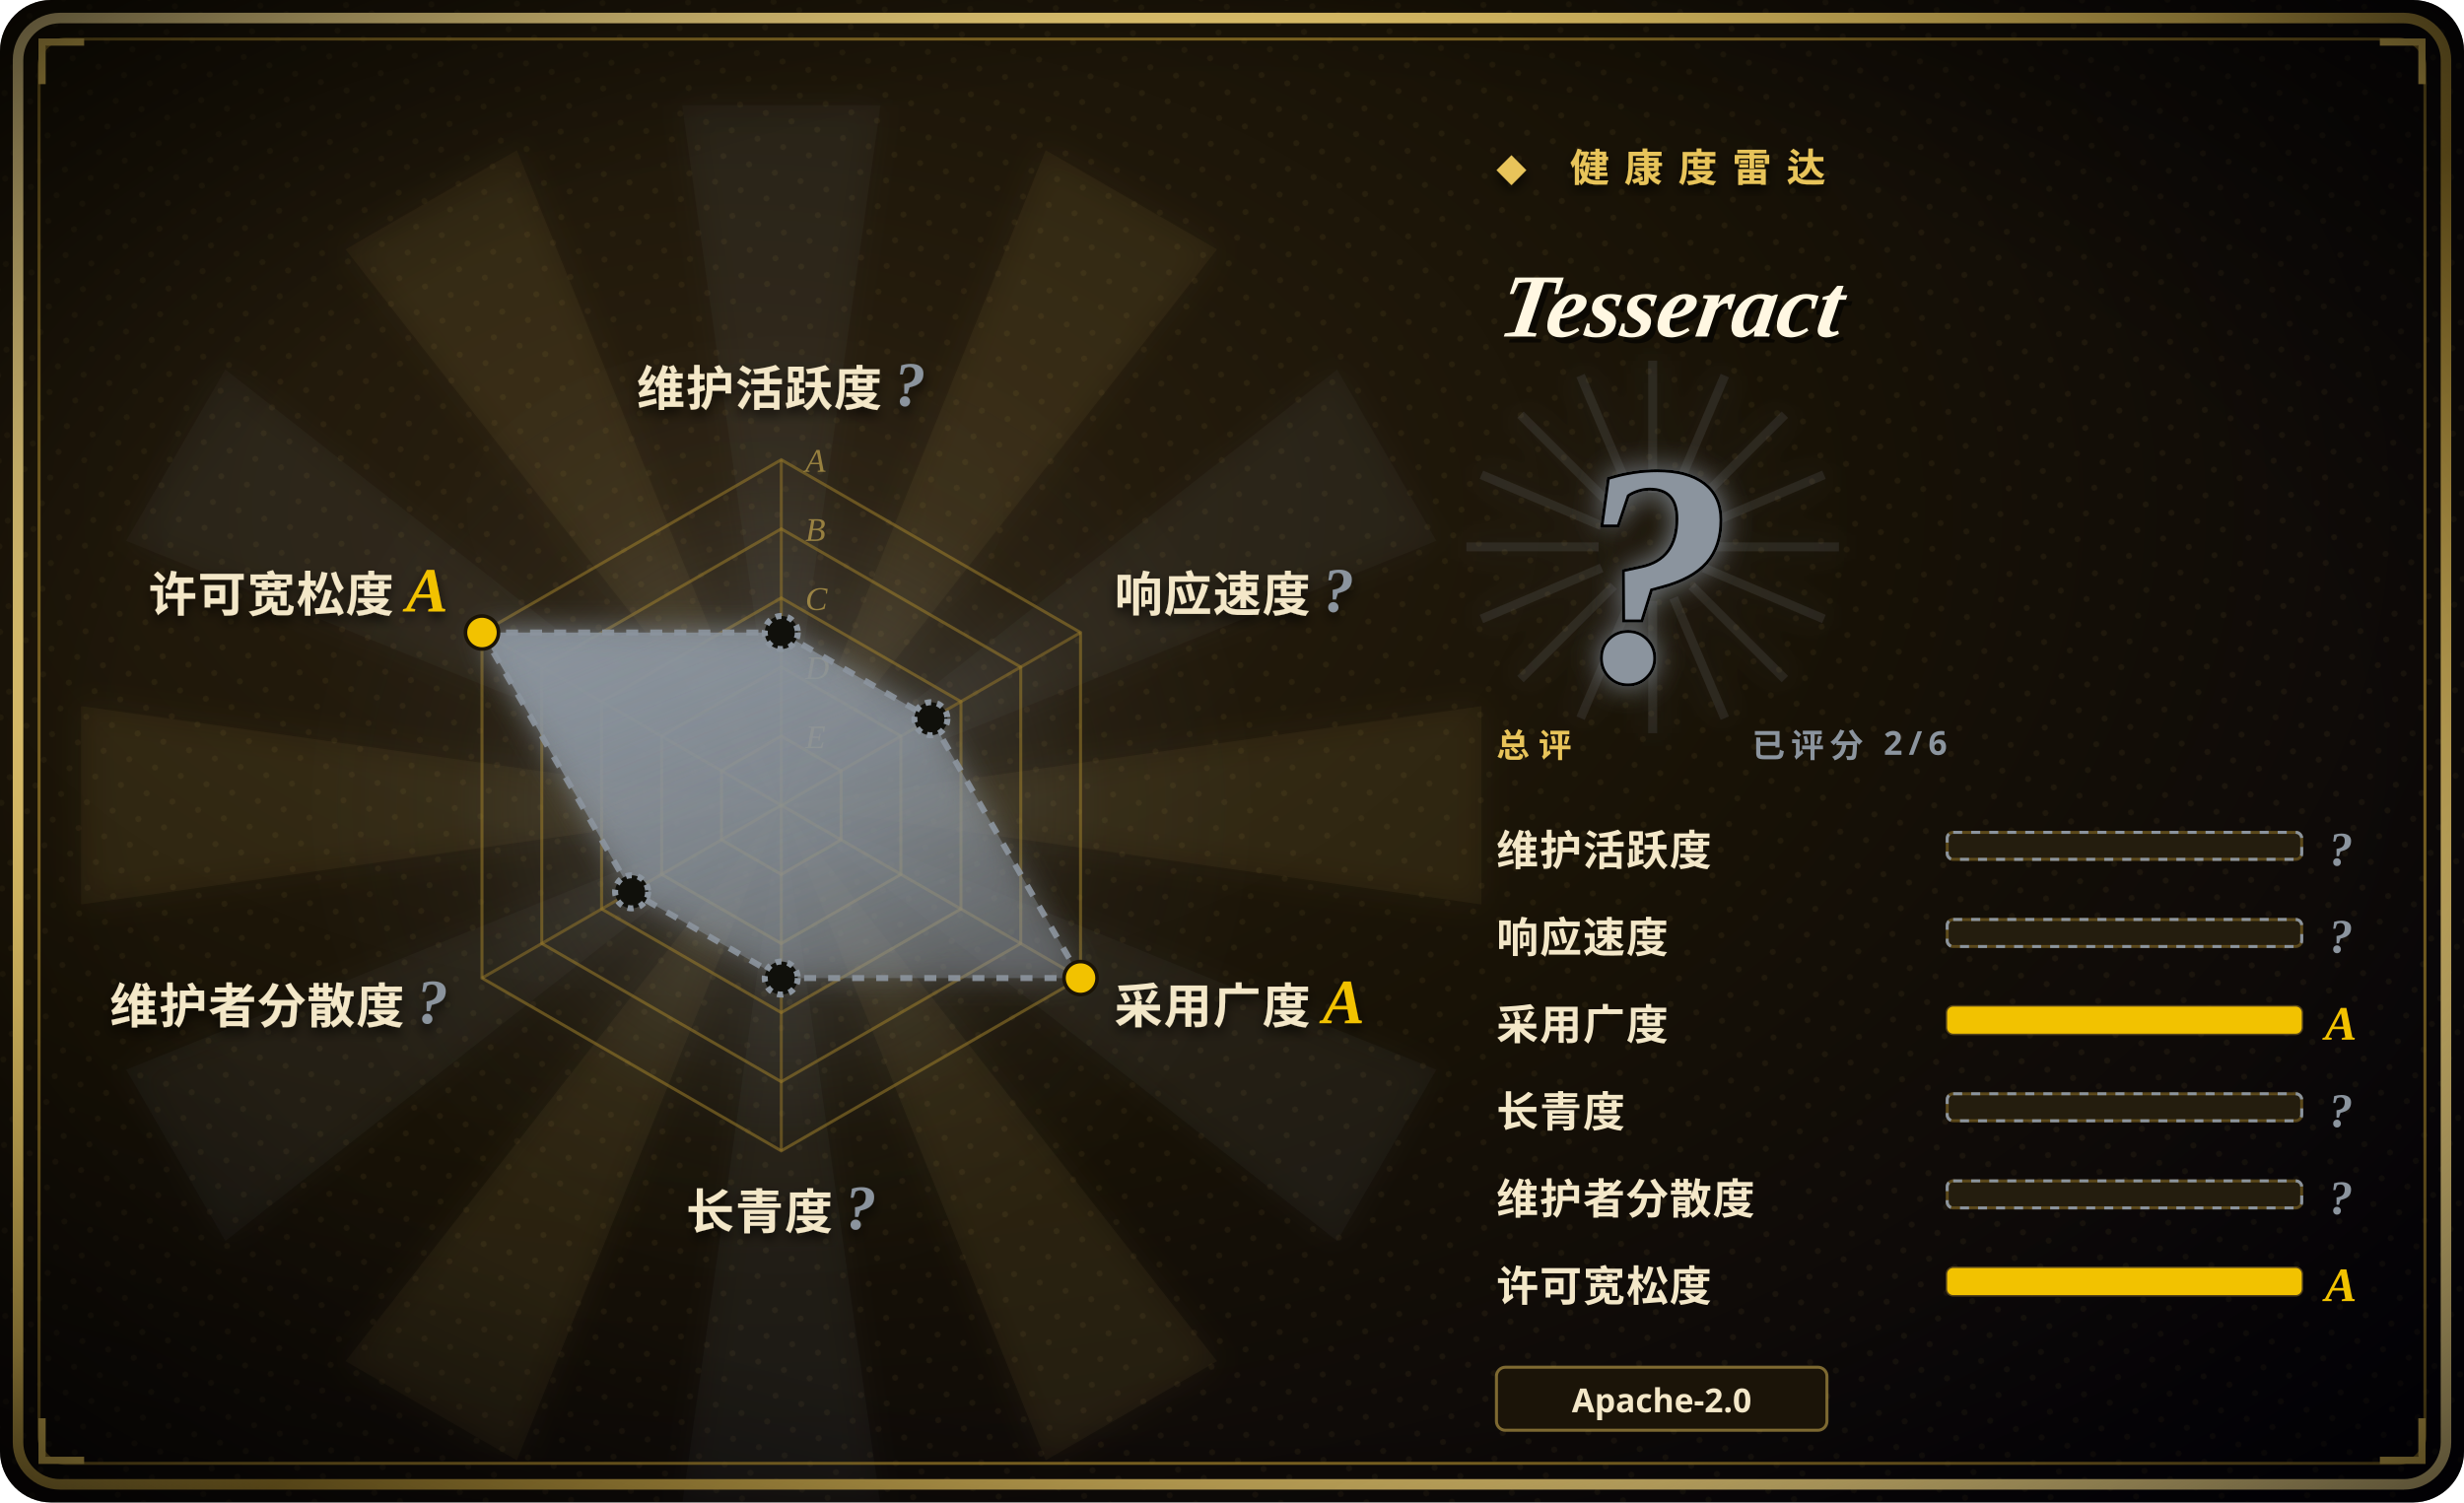
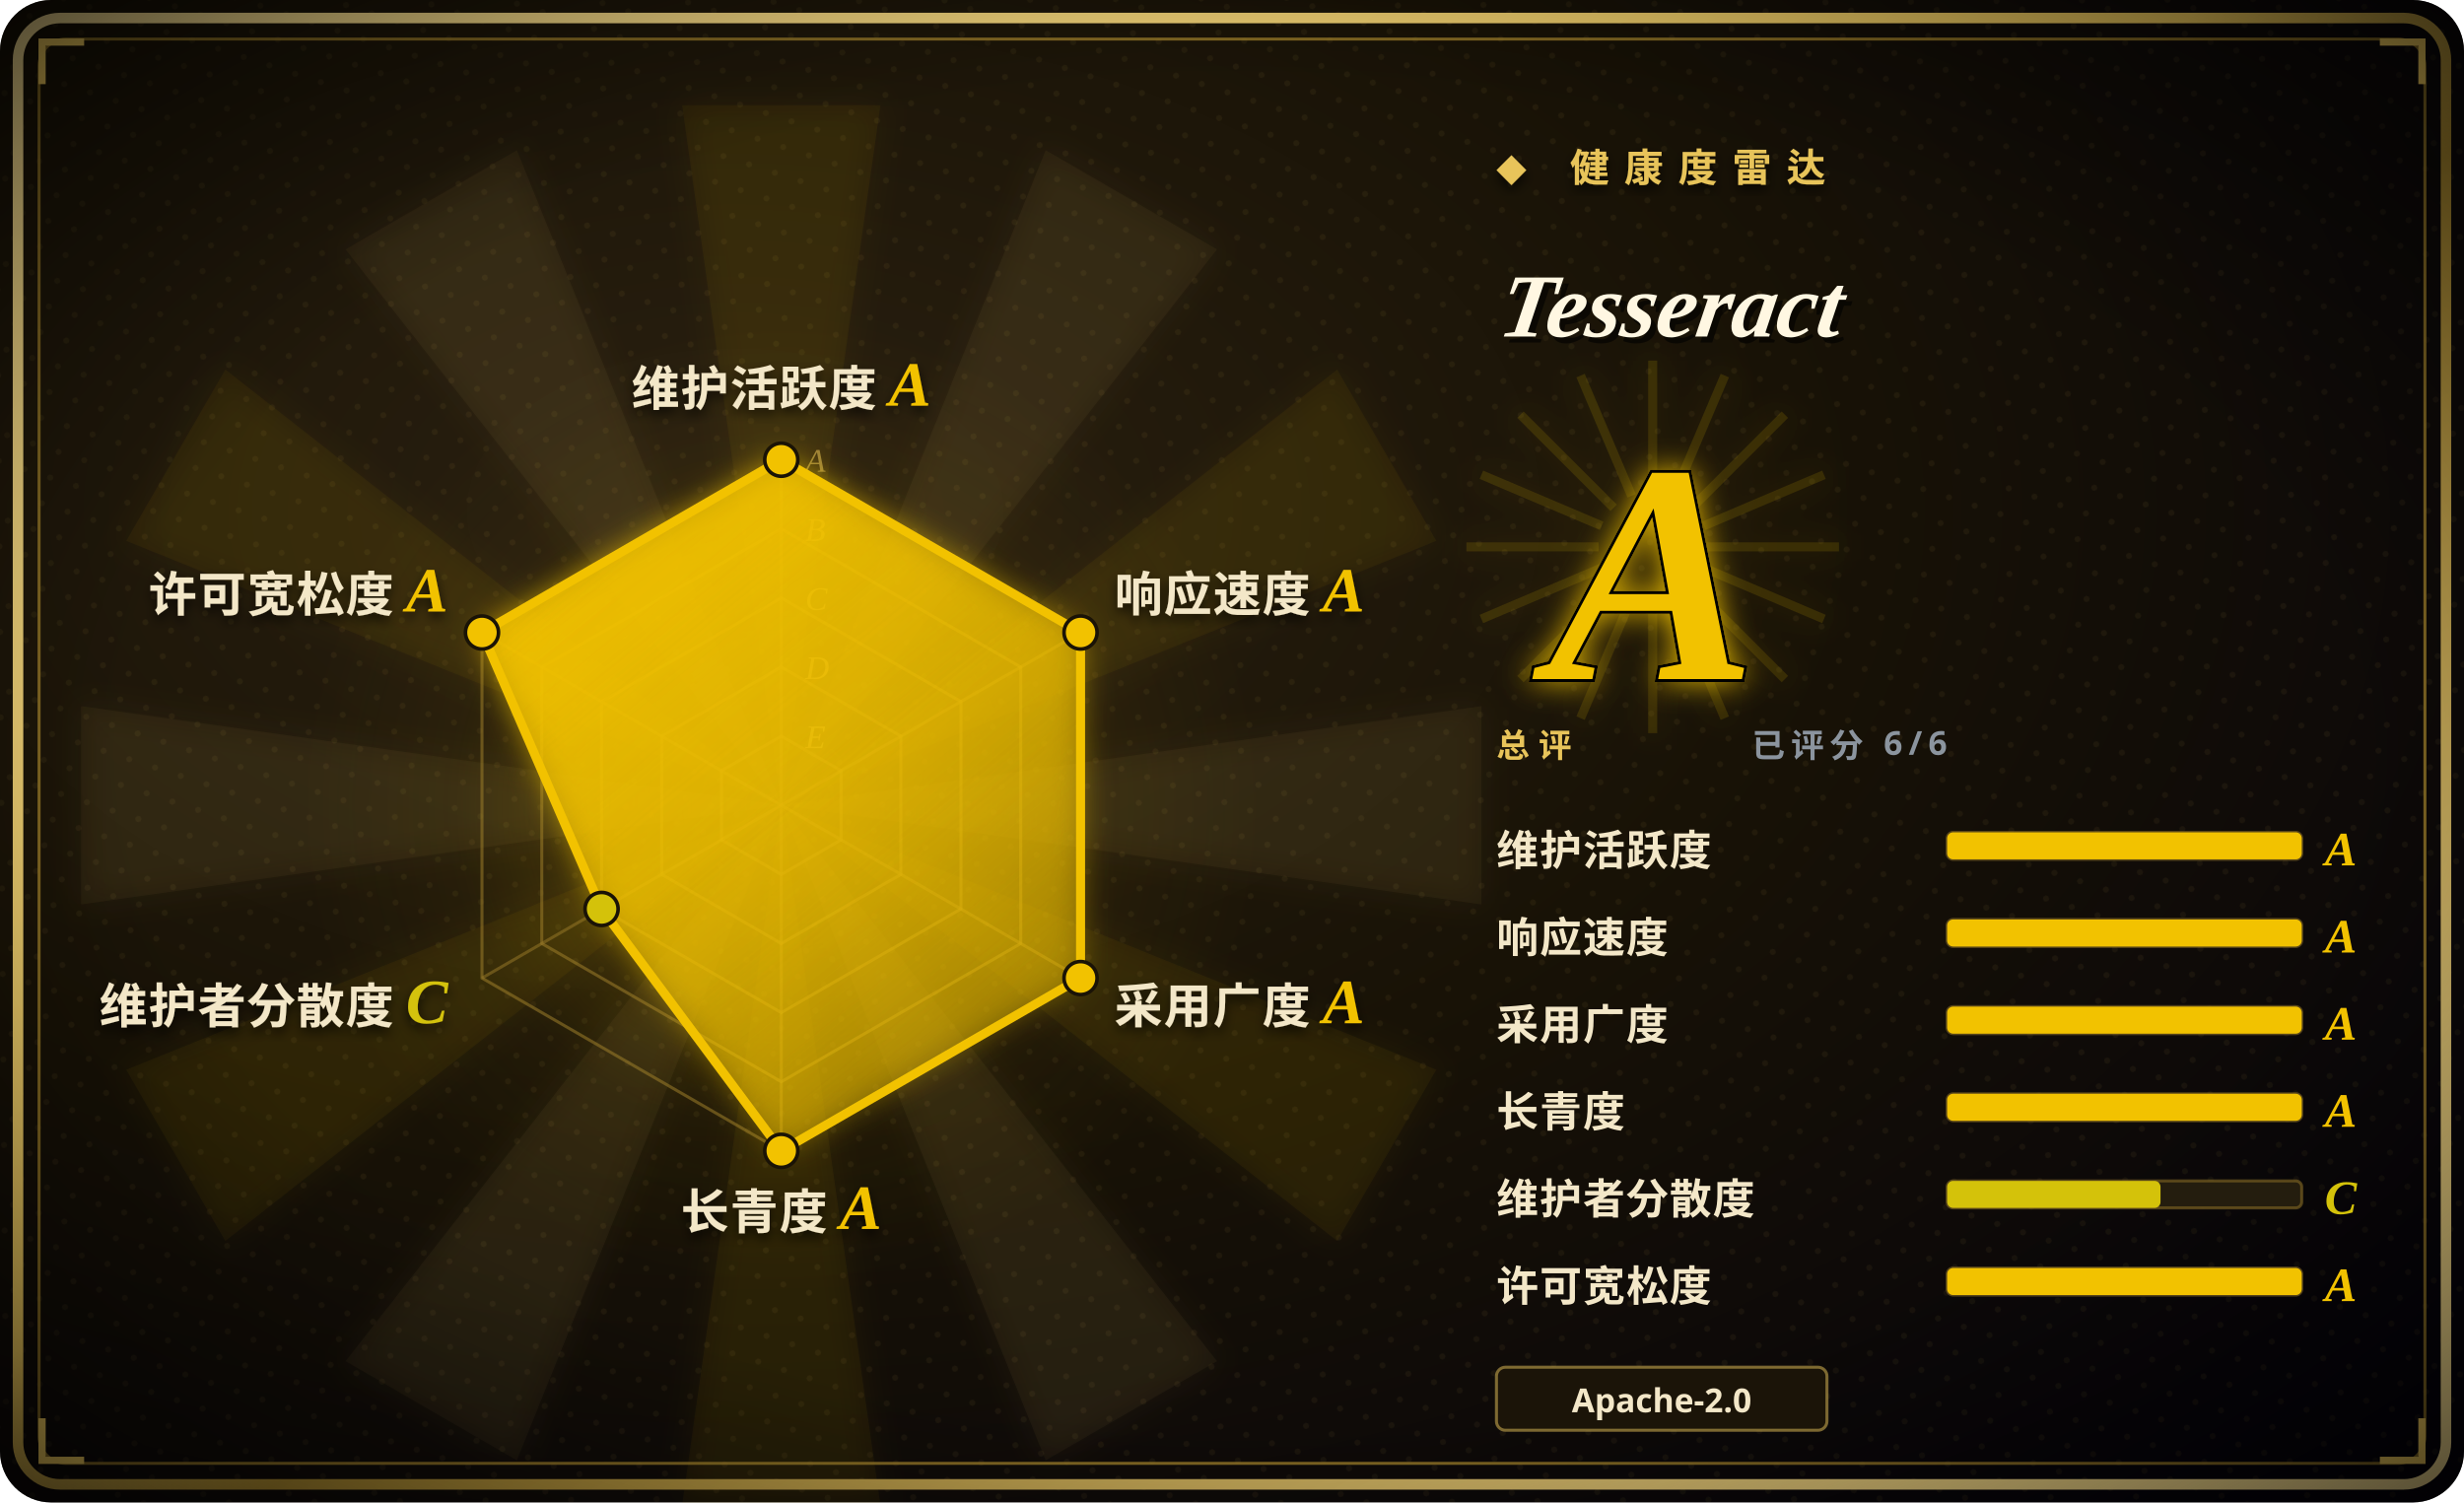
<svg xmlns="http://www.w3.org/2000/svg" width="820" height="500" viewBox="0 0 820 500">
  <defs>
    <radialGradient id="bg" cx="30%" cy="34%" r="90%">
      <stop offset="0%" stop-color="#2a2010" />
      <stop offset="48%" stop-color="#181206" />
      <stop offset="100%" stop-color="#05030a" />
    </radialGradient>
    <radialGradient id="vig" cx="50%" cy="50%" r="72%">
      <stop offset="62%" stop-color="#000000" stop-opacity="0" />
      <stop offset="100%" stop-color="#000000" stop-opacity="0.72" />
    </radialGradient>
    <linearGradient id="frame" x1="0" y1="0" x2="1" y2="1">
      <stop offset="0%" stop-color="#f6dd92" />
      <stop offset="45%" stop-color="#E8C45A" />
      <stop offset="55%" stop-color="#9c7d2a" />
      <stop offset="100%" stop-color="#f6dd92" />
    </linearGradient>
    <linearGradient id="poly" x1="0" y1="0" x2="0.7" y2="1">
-       <stop offset="0%" stop-color="#8B949E" stop-opacity="0.92" />
-       <stop offset="100%" stop-color="#8B949E" stop-opacity="0.34" />
+       <stop offset="0%" stop-color="#F2C200" stop-opacity="0.92" />
+       <stop offset="100%" stop-color="#F2C200" stop-opacity="0.34" />
    </linearGradient>
    <radialGradient id="halo" cx="50%" cy="50%" r="50%">
-       <stop offset="0%" stop-color="#8B949E" stop-opacity="0.34" />
-       <stop offset="68%" stop-color="#8B949E" stop-opacity="0.04" />
-       <stop offset="100%" stop-color="#8B949E" stop-opacity="0" />
+       <stop offset="0%" stop-color="#F2C200" stop-opacity="0.34" />
+       <stop offset="68%" stop-color="#F2C200" stop-opacity="0.04" />
+       <stop offset="100%" stop-color="#F2C200" stop-opacity="0" />
    </radialGradient>
    <filter id="glow" x="-60%" y="-60%" width="220%" height="220%">
      <feGaussianBlur stdDeviation="5" result="b" />
      <feMerge>
        <feMergeNode in="b" />
        <feMergeNode in="SourceGraphic" />
      </feMerge>
    </filter>
    <filter id="soft" x="-30%" y="-30%" width="160%" height="160%">
      <feDropShadow dx="0" dy="2" stdDeviation="2" flood-color="#000" flood-opacity="0.7" />
    </filter>
    <pattern id="halftone" width="9" height="9" patternUnits="userSpaceOnUse" patternTransform="rotate(18)">
      <circle cx="2" cy="2" r="1" fill="#E8C45A" fill-opacity="0.06" />
    </pattern>
  </defs>
  <rect width="820" height="500" rx="17" fill="url(#bg)" />
  <rect width="820" height="500" rx="17" fill="url(#halftone)" />
  <g opacity="0.5" filter="url(#glow)">
    <path d="M260,268 L493,235 L493,301 Z" fill="#E8C45A" fill-opacity="0.10" />
-     <path d="M260,268 L478,356 L445,413 Z" fill="#8B949E" fill-opacity="0.10" />
+     <path d="M260,268 L478,356 L445,413 Z" fill="#F2C200" fill-opacity="0.10" />
    <path d="M260,268 L405,453 L348,486 Z" fill="#E8C45A" fill-opacity="0.10" />
-     <path d="M260,268 L293,501 L227,501 Z" fill="#8B949E" fill-opacity="0.10" />
+     <path d="M260,268 L293,501 L227,501 Z" fill="#F2C200" fill-opacity="0.10" />
    <path d="M260,268 L172,486 L115,453 Z" fill="#E8C45A" fill-opacity="0.10" />
-     <path d="M260,268 L75,413 L42,356 Z" fill="#8B949E" fill-opacity="0.10" />
+     <path d="M260,268 L75,413 L42,356 Z" fill="#F2C200" fill-opacity="0.10" />
    <path d="M260,268 L27,301 L27,235 Z" fill="#E8C45A" fill-opacity="0.10" />
-     <path d="M260,268 L42,180 L75,123 Z" fill="#8B949E" fill-opacity="0.10" />
+     <path d="M260,268 L42,180 L75,123 Z" fill="#F2C200" fill-opacity="0.10" />
    <path d="M260,268 L115,83 L172,50 Z" fill="#E8C45A" fill-opacity="0.10" />
-     <path d="M260,268 L227,35 L293,35 Z" fill="#8B949E" fill-opacity="0.10" />
+     <path d="M260,268 L227,35 L293,35 Z" fill="#F2C200" fill-opacity="0.10" />
    <path d="M260,268 L348,50 L405,83 Z" fill="#E8C45A" fill-opacity="0.10" />
-     <path d="M260,268 L445,123 L478,180 Z" fill="#8B949E" fill-opacity="0.10" />
+     <path d="M260,268 L445,123 L478,180 Z" fill="#F2C200" fill-opacity="0.10" />
  </g>
  <circle cx="260" cy="268" r="161" fill="url(#halo)" />
  <rect x="6" y="6" width="808" height="488" rx="14" fill="none" stroke="url(#frame)" stroke-width="3.5" />
  <rect x="13" y="13" width="794" height="474" rx="9" fill="none" stroke="#9c7d2a" stroke-width="1" stroke-opacity="0.8" />
  <path d="M14,28 L14,14 L28,14" fill="none" stroke="#E8C45A" stroke-width="2.4" />
  <path d="M806,28 L806,14 L792,14" fill="none" stroke="#E8C45A" stroke-width="2.4" />
  <path d="M14,472 L14,486 L28,486" fill="none" stroke="#E8C45A" stroke-width="2.4" />
  <path d="M806,472 L806,486 L792,486" fill="none" stroke="#E8C45A" stroke-width="2.4" />
  <rect width="820" height="500" rx="17" fill="url(#vig)" />
  <polygon points="260.0,153.0 359.6,210.5 359.6,325.5 260.0,383.0 160.4,325.5 160.4,210.5" fill="none" stroke="#9c7d2a" stroke-opacity="0.55" stroke-width="1" />
  <polygon points="260.0,176.0 339.7,222.0 339.7,314.0 260.0,360.0 180.3,314.0 180.3,222.0" fill="none" stroke="#9c7d2a" stroke-opacity="0.55" stroke-width="1" />
  <polygon points="260.0,199.0 319.8,233.5 319.8,302.5 260.0,337.0 200.2,302.5 200.2,233.5" fill="none" stroke="#9c7d2a" stroke-opacity="0.55" stroke-width="1" />
  <polygon points="260.0,222.0 299.8,245.0 299.8,291.0 260.0,314.0 220.2,291.0 220.2,245.0" fill="none" stroke="#9c7d2a" stroke-opacity="0.55" stroke-width="1" />
  <polygon points="260.0,245.0 279.9,256.5 279.9,279.5 260.0,291.0 240.1,279.5 240.1,256.5" fill="none" stroke="#9c7d2a" stroke-opacity="0.55" stroke-width="1" />
  <line x1="260" y1="268" x2="260.0" y2="153.0" stroke="#9c7d2a" stroke-opacity="0.5" stroke-width="1" />
  <line x1="260" y1="268" x2="359.6" y2="210.5" stroke="#9c7d2a" stroke-opacity="0.5" stroke-width="1" />
  <line x1="260" y1="268" x2="359.6" y2="325.5" stroke="#9c7d2a" stroke-opacity="0.5" stroke-width="1" />
  <line x1="260" y1="268" x2="260.0" y2="383.0" stroke="#9c7d2a" stroke-opacity="0.5" stroke-width="1" />
  <line x1="260" y1="268" x2="160.4" y2="325.5" stroke="#9c7d2a" stroke-opacity="0.5" stroke-width="1" />
  <line x1="260" y1="268" x2="160.4" y2="210.5" stroke="#9c7d2a" stroke-opacity="0.5" stroke-width="1" />
  <text x="268" y="157.0" font-size="11" font-style="italic" fill="#E8C45A" fill-opacity="0.55" font-family="'Georgia','Times New Roman',serif">A</text>
  <text x="268" y="180.0" font-size="11" font-style="italic" fill="#E8C45A" fill-opacity="0.55" font-family="'Georgia','Times New Roman',serif">B</text>
  <text x="268" y="203.0" font-size="11" font-style="italic" fill="#E8C45A" fill-opacity="0.55" font-family="'Georgia','Times New Roman',serif">C</text>
  <text x="268" y="226.0" font-size="11" font-style="italic" fill="#E8C45A" fill-opacity="0.55" font-family="'Georgia','Times New Roman',serif">D</text>
  <text x="268" y="249.0" font-size="11" font-style="italic" fill="#E8C45A" fill-opacity="0.55" font-family="'Georgia','Times New Roman',serif">E</text>
-   <polygon points="260.0,210.5 309.8,239.2 359.6,325.5 260.0,325.5 210.2,296.8 160.4,210.5" fill="url(#poly)" filter="url(#glow)" />
-   <line x1="260.0" y1="210.5" x2="309.8" y2="239.2" stroke="#8B949E" stroke-width="2" stroke-dasharray="4 4" stroke-opacity="0.92" />
-   <line x1="309.8" y1="239.2" x2="359.6" y2="325.5" stroke="#8B949E" stroke-width="2" stroke-dasharray="4 4" stroke-opacity="0.92" />
-   <line x1="359.6" y1="325.5" x2="260.0" y2="325.5" stroke="#8B949E" stroke-width="2" stroke-dasharray="4 4" stroke-opacity="0.92" />
-   <line x1="260.0" y1="325.5" x2="210.2" y2="296.8" stroke="#8B949E" stroke-width="2" stroke-dasharray="4 4" stroke-opacity="0.92" />
-   <line x1="210.2" y1="296.8" x2="160.4" y2="210.5" stroke="#8B949E" stroke-width="2" stroke-dasharray="4 4" stroke-opacity="0.92" />
-   <line x1="160.4" y1="210.5" x2="260.0" y2="210.5" stroke="#8B949E" stroke-width="2" stroke-dasharray="4 4" stroke-opacity="0.92" />
-   <circle cx="260.0" cy="210.5" r="5.5" fill="#10100b" stroke="#8B949E" stroke-width="2" stroke-dasharray="2 2" />
-   <circle cx="309.8" cy="239.2" r="5.5" fill="#10100b" stroke="#8B949E" stroke-width="2" stroke-dasharray="2 2" />
+   <polygon points="260.0,153.0 359.6,210.5 359.6,325.5 260.0,383.0 200.2,302.5 160.4,210.5" fill="url(#poly)" filter="url(#glow)" />
+   <line x1="260.0" y1="153.0" x2="359.6" y2="210.5" stroke="#F2C200" stroke-width="3" />
+   <line x1="359.6" y1="210.5" x2="359.6" y2="325.5" stroke="#F2C200" stroke-width="3" />
+   <line x1="359.6" y1="325.5" x2="260.0" y2="383.0" stroke="#F2C200" stroke-width="3" />
+   <line x1="260.0" y1="383.0" x2="200.2" y2="302.5" stroke="#F2C200" stroke-width="3" />
+   <line x1="200.2" y1="302.5" x2="160.4" y2="210.5" stroke="#F2C200" stroke-width="3" />
+   <line x1="160.4" y1="210.5" x2="260.0" y2="153.0" stroke="#F2C200" stroke-width="3" />
+   <circle cx="260.0" cy="153.0" r="5.5" fill="#F2C200" stroke="#1a1306" stroke-width="1.2" />
+   <circle cx="359.6" cy="210.5" r="5.5" fill="#F2C200" stroke="#1a1306" stroke-width="1.2" />
  <circle cx="359.6" cy="325.5" r="5.5" fill="#F2C200" stroke="#1a1306" stroke-width="1.2" />
-   <circle cx="260.0" cy="325.5" r="5.5" fill="#10100b" stroke="#8B949E" stroke-width="2" stroke-dasharray="2 2" />
-   <circle cx="210.2" cy="296.8" r="5.5" fill="#10100b" stroke="#8B949E" stroke-width="2" stroke-dasharray="2 2" />
+   <circle cx="260.0" cy="383.0" r="5.5" fill="#F2C200" stroke="#1a1306" stroke-width="1.2" />
+   <circle cx="200.2" cy="302.5" r="5.5" fill="#D4C20A" stroke="#1a1306" stroke-width="1.2" />
  <circle cx="160.4" cy="210.5" r="5.5" fill="#F2C200" stroke="#1a1306" stroke-width="1.2" />
-   <text x="260.0" y="135.0" font-size="16" font-weight="900" fill="#f3e7c8" text-anchor="middle" font-family="'PingFang SC','Hiragino Sans GB','Heiti SC','Microsoft YaHei',sans-serif" letter-spacing="0.4" filter="url(#soft)">维护活跃度 <tspan fill="#8B949E" font-family="'Georgia','Times New Roman',serif" font-style="italic" font-size="21">?</tspan>
+   <text x="260.0" y="135.0" font-size="16" font-weight="900" fill="#f3e7c8" text-anchor="middle" font-family="'PingFang SC','Hiragino Sans GB','Heiti SC','Microsoft YaHei',sans-serif" letter-spacing="0.4" filter="url(#soft)">维护活跃度 <tspan fill="#F2C200" font-family="'Georgia','Times New Roman',serif" font-style="italic" font-size="21">A</tspan>
  </text>
-   <text x="370.9" y="203.5" font-size="16" font-weight="900" fill="#f3e7c8" text-anchor="start" font-family="'PingFang SC','Hiragino Sans GB','Heiti SC','Microsoft YaHei',sans-serif" letter-spacing="0.4" filter="url(#soft)">响应速度 <tspan fill="#8B949E" font-family="'Georgia','Times New Roman',serif" font-style="italic" font-size="21">?</tspan>
+   <text x="370.9" y="203.5" font-size="16" font-weight="900" fill="#f3e7c8" text-anchor="start" font-family="'PingFang SC','Hiragino Sans GB','Heiti SC','Microsoft YaHei',sans-serif" letter-spacing="0.4" filter="url(#soft)">响应速度 <tspan fill="#F2C200" font-family="'Georgia','Times New Roman',serif" font-style="italic" font-size="21">A</tspan>
  </text>
  <text x="370.9" y="340.5" font-size="16" font-weight="900" fill="#f3e7c8" text-anchor="start" font-family="'PingFang SC','Hiragino Sans GB','Heiti SC','Microsoft YaHei',sans-serif" letter-spacing="0.4" filter="url(#soft)">采用广度 <tspan fill="#F2C200" font-family="'Georgia','Times New Roman',serif" font-style="italic" font-size="21">A</tspan>
  </text>
-   <text x="260.0" y="409.0" font-size="16" font-weight="900" fill="#f3e7c8" text-anchor="middle" font-family="'PingFang SC','Hiragino Sans GB','Heiti SC','Microsoft YaHei',sans-serif" letter-spacing="0.4" filter="url(#soft)">长青度 <tspan fill="#8B949E" font-family="'Georgia','Times New Roman',serif" font-style="italic" font-size="21">?</tspan>
+   <text x="260.0" y="409.0" font-size="16" font-weight="900" fill="#f3e7c8" text-anchor="middle" font-family="'PingFang SC','Hiragino Sans GB','Heiti SC','Microsoft YaHei',sans-serif" letter-spacing="0.4" filter="url(#soft)">长青度 <tspan fill="#F2C200" font-family="'Georgia','Times New Roman',serif" font-style="italic" font-size="21">A</tspan>
  </text>
-   <text x="149.1" y="340.5" font-size="16" font-weight="900" fill="#f3e7c8" text-anchor="end" font-family="'PingFang SC','Hiragino Sans GB','Heiti SC','Microsoft YaHei',sans-serif" letter-spacing="0.4" filter="url(#soft)">维护者分散度 <tspan fill="#8B949E" font-family="'Georgia','Times New Roman',serif" font-style="italic" font-size="21">?</tspan>
+   <text x="149.1" y="340.5" font-size="16" font-weight="900" fill="#f3e7c8" text-anchor="end" font-family="'PingFang SC','Hiragino Sans GB','Heiti SC','Microsoft YaHei',sans-serif" letter-spacing="0.4" filter="url(#soft)">维护者分散度 <tspan fill="#D4C20A" font-family="'Georgia','Times New Roman',serif" font-style="italic" font-size="21">C</tspan>
  </text>
  <text x="149.1" y="203.5" font-size="16" font-weight="900" fill="#f3e7c8" text-anchor="end" font-family="'PingFang SC','Hiragino Sans GB','Heiti SC','Microsoft YaHei',sans-serif" letter-spacing="0.4" filter="url(#soft)">许可宽松度 <tspan fill="#F2C200" font-family="'Georgia','Times New Roman',serif" font-style="italic" font-size="21">A</tspan>
  </text>
  <text x="498" y="60" font-size="13" letter-spacing="5" fill="#E8C45A" font-weight="900" font-family="'PingFang SC','Hiragino Sans GB','Heiti SC','Microsoft YaHei',sans-serif" filter="url(#soft)">◆ 健康度雷达</text>
  <g transform="translate(498,112) skewX(-9)">
    <text x="2" y="2" font-size="30" font-weight="900" font-style="italic" fill="#000" fill-opacity="0.6" font-family="'Georgia','Times New Roman',serif">Tesseract</text>
    <text x="0" y="0" font-size="30" font-weight="900" font-style="italic" fill="#fff7e2" font-family="'Georgia','Times New Roman',serif">Tesseract</text>
  </g>
  <line x1="498" y1="124" x2="648" y2="124" stroke="url(#frame)" stroke-width="2" />
  <g opacity="0.85" filter="url(#glow)">
-     <line x1="568" y1="182" x2="612" y2="182" stroke="#8B949E" stroke-opacity="0.16" stroke-width="3" />
-     <line x1="567" y1="189" x2="607" y2="206" stroke="#8B949E" stroke-opacity="0.16" stroke-width="3" />
-     <line x1="563" y1="195" x2="594" y2="226" stroke="#8B949E" stroke-opacity="0.16" stroke-width="3" />
-     <line x1="557" y1="199" x2="574" y2="239" stroke="#8B949E" stroke-opacity="0.16" stroke-width="3" />
-     <line x1="550" y1="200" x2="550" y2="244" stroke="#8B949E" stroke-opacity="0.16" stroke-width="3" />
-     <line x1="543" y1="199" x2="526" y2="239" stroke="#8B949E" stroke-opacity="0.16" stroke-width="3" />
-     <line x1="537" y1="195" x2="506" y2="226" stroke="#8B949E" stroke-opacity="0.16" stroke-width="3" />
-     <line x1="533" y1="189" x2="493" y2="206" stroke="#8B949E" stroke-opacity="0.16" stroke-width="3" />
-     <line x1="532" y1="182" x2="488" y2="182" stroke="#8B949E" stroke-opacity="0.16" stroke-width="3" />
-     <line x1="533" y1="175" x2="493" y2="158" stroke="#8B949E" stroke-opacity="0.16" stroke-width="3" />
-     <line x1="537" y1="169" x2="506" y2="138" stroke="#8B949E" stroke-opacity="0.16" stroke-width="3" />
-     <line x1="543" y1="165" x2="526" y2="125" stroke="#8B949E" stroke-opacity="0.16" stroke-width="3" />
-     <line x1="550" y1="164" x2="550" y2="120" stroke="#8B949E" stroke-opacity="0.16" stroke-width="3" />
-     <line x1="557" y1="165" x2="574" y2="125" stroke="#8B949E" stroke-opacity="0.16" stroke-width="3" />
-     <line x1="563" y1="169" x2="594" y2="138" stroke="#8B949E" stroke-opacity="0.16" stroke-width="3" />
-     <line x1="567" y1="175" x2="607" y2="158" stroke="#8B949E" stroke-opacity="0.16" stroke-width="3" />
+     <line x1="568" y1="182" x2="612" y2="182" stroke="#F2C200" stroke-opacity="0.16" stroke-width="3" />
+     <line x1="567" y1="189" x2="607" y2="206" stroke="#F2C200" stroke-opacity="0.16" stroke-width="3" />
+     <line x1="563" y1="195" x2="594" y2="226" stroke="#F2C200" stroke-opacity="0.16" stroke-width="3" />
+     <line x1="557" y1="199" x2="574" y2="239" stroke="#F2C200" stroke-opacity="0.16" stroke-width="3" />
+     <line x1="550" y1="200" x2="550" y2="244" stroke="#F2C200" stroke-opacity="0.16" stroke-width="3" />
+     <line x1="543" y1="199" x2="526" y2="239" stroke="#F2C200" stroke-opacity="0.16" stroke-width="3" />
+     <line x1="537" y1="195" x2="506" y2="226" stroke="#F2C200" stroke-opacity="0.16" stroke-width="3" />
+     <line x1="533" y1="189" x2="493" y2="206" stroke="#F2C200" stroke-opacity="0.16" stroke-width="3" />
+     <line x1="532" y1="182" x2="488" y2="182" stroke="#F2C200" stroke-opacity="0.16" stroke-width="3" />
+     <line x1="533" y1="175" x2="493" y2="158" stroke="#F2C200" stroke-opacity="0.16" stroke-width="3" />
+     <line x1="537" y1="169" x2="506" y2="138" stroke="#F2C200" stroke-opacity="0.16" stroke-width="3" />
+     <line x1="543" y1="165" x2="526" y2="125" stroke="#F2C200" stroke-opacity="0.16" stroke-width="3" />
+     <line x1="550" y1="164" x2="550" y2="120" stroke="#F2C200" stroke-opacity="0.16" stroke-width="3" />
+     <line x1="557" y1="165" x2="574" y2="125" stroke="#F2C200" stroke-opacity="0.16" stroke-width="3" />
+     <line x1="563" y1="169" x2="594" y2="138" stroke="#F2C200" stroke-opacity="0.16" stroke-width="3" />
+     <line x1="567" y1="175" x2="607" y2="158" stroke="#F2C200" stroke-opacity="0.16" stroke-width="3" />
  </g>
-   <text x="550" y="226" font-size="104" font-weight="900" font-style="italic" text-anchor="middle" fill="#8B949E" stroke="#000" stroke-width="2" paint-order="stroke" font-family="'Georgia','Times New Roman',serif" filter="url(#glow)">?</text>
+   <text x="550" y="226" font-size="104" font-weight="900" font-style="italic" text-anchor="middle" fill="#F2C200" stroke="#000" stroke-width="2" paint-order="stroke" font-family="'Georgia','Times New Roman',serif" filter="url(#glow)">A</text>
  <text x="498" y="252" font-size="11" letter-spacing="3" fill="#E8C45A" font-family="'PingFang SC','Hiragino Sans GB','Heiti SC','Microsoft YaHei',sans-serif" font-weight="900">总评</text>
-   <text x="648" y="252" font-size="11" letter-spacing="2" fill="#8B949E" font-family="'PingFang SC','Hiragino Sans GB','Heiti SC','Microsoft YaHei',sans-serif" font-weight="900" text-anchor="end">已评分 2/6</text>
+   <text x="648" y="252" font-size="11" letter-spacing="2" fill="#8B949E" font-family="'PingFang SC','Hiragino Sans GB','Heiti SC','Microsoft YaHei',sans-serif" font-weight="900" text-anchor="end">已评分 6/6</text>
  <text x="498" y="288" font-size="14" font-weight="900" fill="#f3e7c8" font-family="'PingFang SC','Hiragino Sans GB','Heiti SC','Microsoft YaHei',sans-serif" letter-spacing="0.4">维护活跃度</text>
  <rect x="648" y="277" width="118" height="9" rx="2" fill="#241d0e" stroke="#9c7d2a" stroke-opacity="0.5" />
-   <rect x="648" y="277" width="118" height="9" rx="2" fill="none" stroke="#8B949E" stroke-dasharray="3 3" />
-   <text x="779" y="288" font-size="16" font-weight="900" font-style="italic" fill="#8B949E" font-family="'Georgia','Times New Roman',serif" text-anchor="middle">?</text>
+   <rect x="648" y="277" width="118" height="9" rx="2" fill="#F2C200" />
+   <text x="779" y="288" font-size="16" font-weight="900" font-style="italic" fill="#F2C200" font-family="'Georgia','Times New Roman',serif" text-anchor="middle">A</text>
  <text x="498" y="317" font-size="14" font-weight="900" fill="#f3e7c8" font-family="'PingFang SC','Hiragino Sans GB','Heiti SC','Microsoft YaHei',sans-serif" letter-spacing="0.4">响应速度</text>
  <rect x="648" y="306" width="118" height="9" rx="2" fill="#241d0e" stroke="#9c7d2a" stroke-opacity="0.5" />
-   <rect x="648" y="306" width="118" height="9" rx="2" fill="none" stroke="#8B949E" stroke-dasharray="3 3" />
-   <text x="779" y="317" font-size="16" font-weight="900" font-style="italic" fill="#8B949E" font-family="'Georgia','Times New Roman',serif" text-anchor="middle">?</text>
+   <rect x="648" y="306" width="118" height="9" rx="2" fill="#F2C200" />
+   <text x="779" y="317" font-size="16" font-weight="900" font-style="italic" fill="#F2C200" font-family="'Georgia','Times New Roman',serif" text-anchor="middle">A</text>
  <text x="498" y="346" font-size="14" font-weight="900" fill="#f3e7c8" font-family="'PingFang SC','Hiragino Sans GB','Heiti SC','Microsoft YaHei',sans-serif" letter-spacing="0.4">采用广度</text>
  <rect x="648" y="335" width="118" height="9" rx="2" fill="#241d0e" stroke="#9c7d2a" stroke-opacity="0.5" />
  <rect x="648" y="335" width="118" height="9" rx="2" fill="#F2C200" />
  <text x="779" y="346" font-size="16" font-weight="900" font-style="italic" fill="#F2C200" font-family="'Georgia','Times New Roman',serif" text-anchor="middle">A</text>
  <text x="498" y="375" font-size="14" font-weight="900" fill="#f3e7c8" font-family="'PingFang SC','Hiragino Sans GB','Heiti SC','Microsoft YaHei',sans-serif" letter-spacing="0.4">长青度</text>
  <rect x="648" y="364" width="118" height="9" rx="2" fill="#241d0e" stroke="#9c7d2a" stroke-opacity="0.5" />
-   <rect x="648" y="364" width="118" height="9" rx="2" fill="none" stroke="#8B949E" stroke-dasharray="3 3" />
-   <text x="779" y="375" font-size="16" font-weight="900" font-style="italic" fill="#8B949E" font-family="'Georgia','Times New Roman',serif" text-anchor="middle">?</text>
+   <rect x="648" y="364" width="118" height="9" rx="2" fill="#F2C200" />
+   <text x="779" y="375" font-size="16" font-weight="900" font-style="italic" fill="#F2C200" font-family="'Georgia','Times New Roman',serif" text-anchor="middle">A</text>
  <text x="498" y="404" font-size="14" font-weight="900" fill="#f3e7c8" font-family="'PingFang SC','Hiragino Sans GB','Heiti SC','Microsoft YaHei',sans-serif" letter-spacing="0.4">维护者分散度</text>
  <rect x="648" y="393" width="118" height="9" rx="2" fill="#241d0e" stroke="#9c7d2a" stroke-opacity="0.5" />
-   <rect x="648" y="393" width="118" height="9" rx="2" fill="none" stroke="#8B949E" stroke-dasharray="3 3" />
-   <text x="779" y="404" font-size="16" font-weight="900" font-style="italic" fill="#8B949E" font-family="'Georgia','Times New Roman',serif" text-anchor="middle">?</text>
+   <rect x="648" y="393" width="71" height="9" rx="2" fill="#D4C20A" />
+   <text x="779" y="404" font-size="16" font-weight="900" font-style="italic" fill="#D4C20A" font-family="'Georgia','Times New Roman',serif" text-anchor="middle">C</text>
  <text x="498" y="433" font-size="14" font-weight="900" fill="#f3e7c8" font-family="'PingFang SC','Hiragino Sans GB','Heiti SC','Microsoft YaHei',sans-serif" letter-spacing="0.4">许可宽松度</text>
  <rect x="648" y="422" width="118" height="9" rx="2" fill="#241d0e" stroke="#9c7d2a" stroke-opacity="0.5" />
  <rect x="648" y="422" width="118" height="9" rx="2" fill="#F2C200" />
  <text x="779" y="433" font-size="16" font-weight="900" font-style="italic" fill="#F2C200" font-family="'Georgia','Times New Roman',serif" text-anchor="middle">A</text>
  <rect x="498" y="455" width="110" height="21" rx="3" fill="#1b1408" stroke="#E8C45A" stroke-opacity="0.5" />
  <text x="553.0" y="470" font-size="11" font-weight="700" fill="#f3e7c8" text-anchor="middle" font-family="'PingFang SC','Hiragino Sans GB','Heiti SC','Microsoft YaHei',sans-serif">Apache-2.0</text>
</svg>
